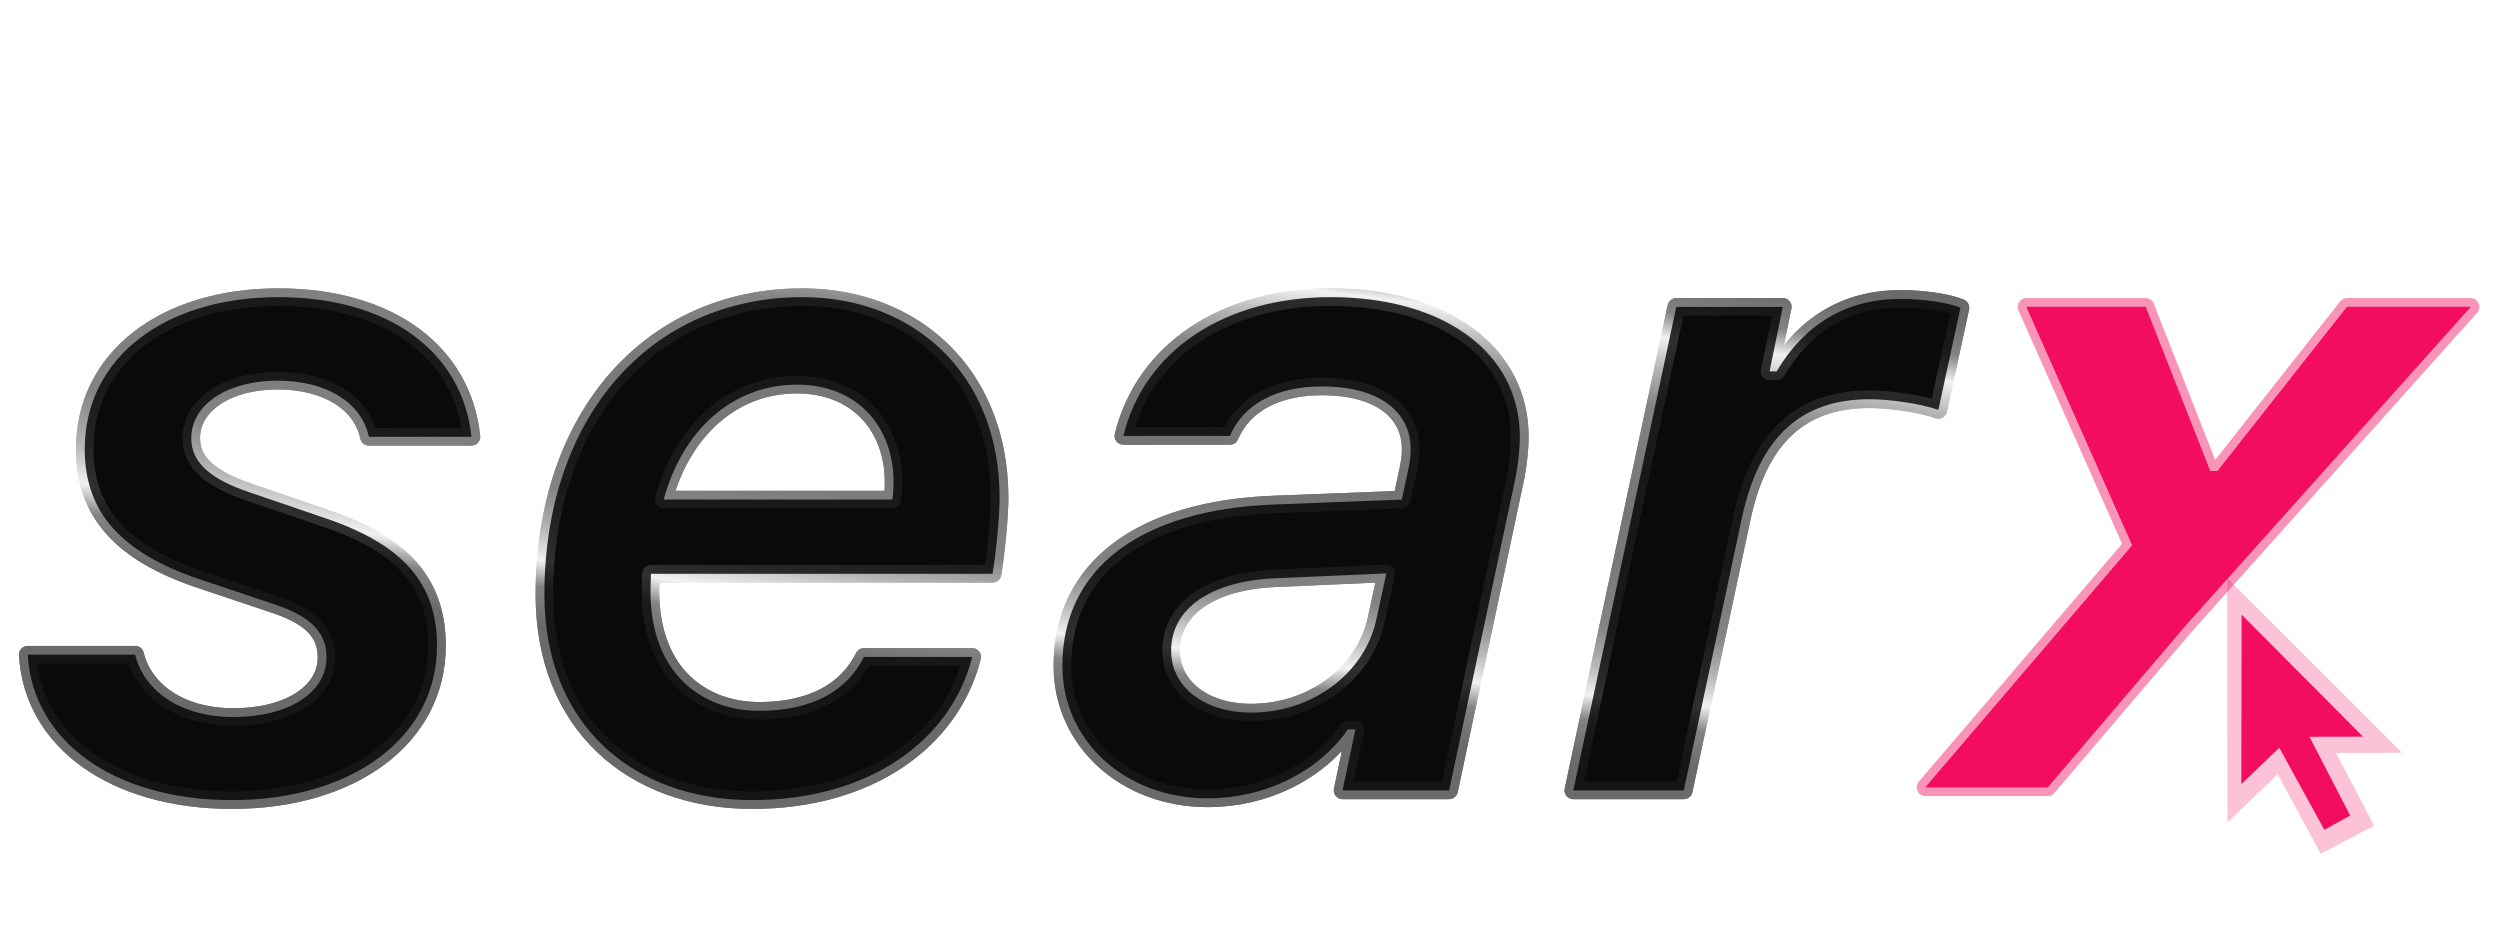
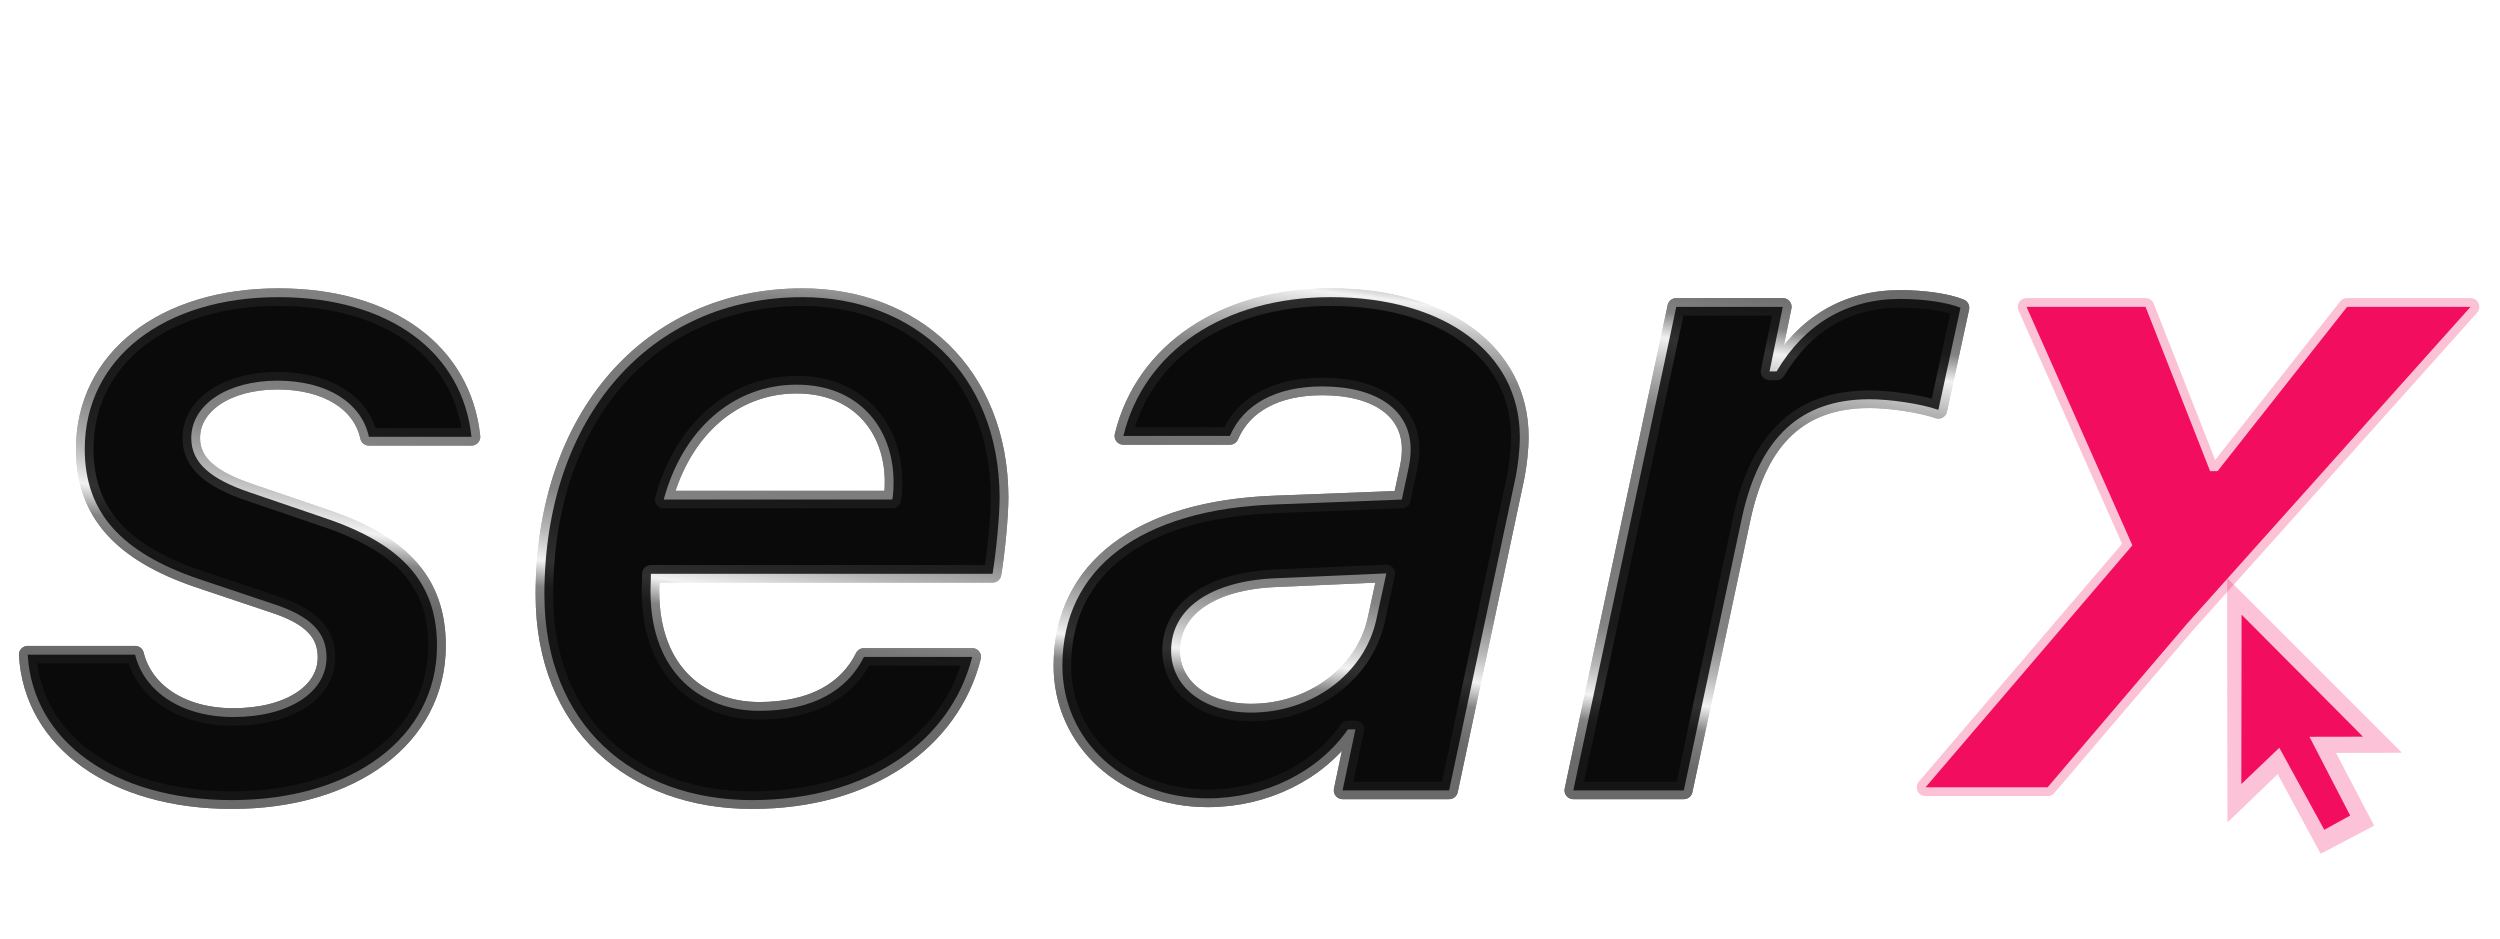
<svg xmlns="http://www.w3.org/2000/svg" width="100%" height="100%" viewBox="0 0 631 237" version="1.1" xml:space="preserve" style="fill-rule:evenodd;clip-rule:evenodd;stroke-linecap:round;stroke-linejoin:round;stroke-miterlimit:2;">
  <rect id="searx-light-theme-accented" x="0" y="0" width="631" height="237" style="fill:none;" />
  <g id="searx">
    <g>
      <path d="M7,165.246c1.227,21.865 21.864,36.701 51.538,36.701c30.342,0 51.76,-15.84 51.76,-38.932c0,-15.84 -8.589,-25.657 -28.557,-32.35l-18.63,-6.359c-9.928,-3.346 -14.836,-7.474 -14.836,-13.721c-0,-8.478 9.147,-14.501 21.752,-14.501c12.383,-0 21.196,5.466 23.092,14.167l25.88,-0c-2.231,-21.195 -20.525,-35.251 -48.748,-35.251c-28.67,0 -48.861,15.283 -48.861,38.374c0,16.064 9.371,26.104 28.558,32.685l18.964,6.359c10.04,3.235 13.498,7.585 13.498,13.498c-0,8.924 -9.594,15.059 -23.538,15.059c-13.275,0 -22.534,-6.581 -24.765,-15.729l-27.107,0Z" style="fill:none;fill-rule:nonzero;stroke:url(#_Radial1);stroke-width:4.44px;" />
      <path d="M7,165.246c1.227,21.865 21.864,36.701 51.538,36.701c30.342,0 51.76,-15.84 51.76,-38.932c0,-15.84 -8.589,-25.657 -28.557,-32.35l-18.63,-6.359c-9.928,-3.346 -14.836,-7.474 -14.836,-13.721c-0,-8.478 9.147,-14.501 21.752,-14.501c12.383,-0 21.196,5.466 23.092,14.167l25.88,-0c-2.231,-21.195 -20.525,-35.251 -48.748,-35.251c-28.67,0 -48.861,15.283 -48.861,38.374c0,16.064 9.371,26.104 28.558,32.685l18.964,6.359c10.04,3.235 13.498,7.585 13.498,13.498c-0,8.924 -9.594,15.059 -23.538,15.059c-13.275,0 -22.534,-6.581 -24.765,-15.729l-27.107,0Z" style="fill-opacity:0.8;fill-rule:nonzero;" />
      <path d="M7,165.246c1.227,21.865 21.864,36.701 51.538,36.701c30.342,0 51.76,-15.84 51.76,-38.932c0,-15.84 -8.589,-25.657 -28.557,-32.35l-18.63,-6.359c-9.928,-3.346 -14.836,-7.474 -14.836,-13.721c-0,-8.478 9.147,-14.501 21.752,-14.501c12.383,-0 21.196,5.466 23.092,14.167l25.88,-0c-2.231,-21.195 -20.525,-35.251 -48.748,-35.251c-28.67,0 -48.861,15.283 -48.861,38.374c0,16.064 9.371,26.104 28.558,32.685l18.964,6.359c10.04,3.235 13.498,7.585 13.498,13.498c-0,8.924 -9.594,15.059 -23.538,15.059c-13.275,0 -22.534,-6.581 -24.765,-15.729l-27.107,0Z" style="fill:none;fill-rule:nonzero;stroke:url(#_Radial2);stroke-width:4.44px;" />
      <path d="M7,165.246c1.227,21.865 21.864,36.701 51.538,36.701c30.342,0 51.76,-15.84 51.76,-38.932c0,-15.84 -8.589,-25.657 -28.557,-32.35l-18.63,-6.359c-9.928,-3.346 -14.836,-7.474 -14.836,-13.721c-0,-8.478 9.147,-14.501 21.752,-14.501c12.383,-0 21.196,5.466 23.092,14.167l25.88,-0c-2.231,-21.195 -20.525,-35.251 -48.748,-35.251c-28.67,0 -48.861,15.283 -48.861,38.374c0,16.064 9.371,26.104 28.558,32.685l18.964,6.359c10.04,3.235 13.498,7.585 13.498,13.498c-0,8.924 -9.594,15.059 -23.538,15.059c-13.275,0 -22.534,-6.581 -24.765,-15.729l-27.107,0Z" style="fill-opacity:0.8;fill-rule:nonzero;" />
      <path d="M189.835,201.947c29.45,0 50.199,-14.948 55.554,-36.143l-27.331,0c-4.127,8.367 -12.828,13.61 -26.438,13.61c-14.167,-0 -27.442,-9.148 -27.442,-30.231c0,-1.339 0.112,-3.012 0.112,-4.351l86.23,0c0.893,-5.354 1.785,-14.502 1.785,-19.298c-0.111,-31.458 -21.976,-50.534 -49.752,-50.534c-38.375,0 -65.147,30.231 -65.147,75.075c-0,32.908 22.422,51.872 52.429,51.872Zm-22.31,-75.856c4.685,-17.402 17.291,-29.003 33.577,-29.003c15.618,-0 24.43,10.932 24.43,24.541c0,1.562 -0.111,3.793 -0.334,4.462l-57.673,0Z" style="fill:none;fill-rule:nonzero;stroke:url(#_Radial3);stroke-width:4.44px;" />
      <path d="M189.835,201.947c29.45,0 50.199,-14.948 55.554,-36.143l-27.331,0c-4.127,8.367 -12.828,13.61 -26.438,13.61c-14.167,-0 -27.442,-9.148 -27.442,-30.231c0,-1.339 0.112,-3.012 0.112,-4.351l86.23,0c0.893,-5.354 1.785,-14.502 1.785,-19.298c-0.111,-31.458 -21.976,-50.534 -49.752,-50.534c-38.375,0 -65.147,30.231 -65.147,75.075c-0,32.908 22.422,51.872 52.429,51.872Zm-22.31,-75.856c4.685,-17.402 17.291,-29.003 33.577,-29.003c15.618,-0 24.43,10.932 24.43,24.541c0,1.562 -0.111,3.793 -0.334,4.462l-57.673,0Z" style="fill-opacity:0.8;fill-rule:nonzero;" />
      <path d="M189.835,201.947c29.45,0 50.199,-14.948 55.554,-36.143l-27.331,0c-4.127,8.367 -12.828,13.61 -26.438,13.61c-14.167,-0 -27.442,-9.148 -27.442,-30.231c0,-1.339 0.112,-3.012 0.112,-4.351l86.23,0c0.893,-5.354 1.785,-14.502 1.785,-19.298c-0.111,-31.458 -21.976,-50.534 -49.752,-50.534c-38.375,0 -65.147,30.231 -65.147,75.075c-0,32.908 22.422,51.872 52.429,51.872Zm-22.31,-75.856c4.685,-17.402 17.291,-29.003 33.577,-29.003c15.618,-0 24.43,10.932 24.43,24.541c0,1.562 -0.111,3.793 -0.334,4.462l-57.673,0Z" style="fill:none;fill-rule:nonzero;stroke:url(#_Radial4);stroke-width:4.44px;" />
      <path d="M189.835,201.947c29.45,0 50.199,-14.948 55.554,-36.143l-27.331,0c-4.127,8.367 -12.828,13.61 -26.438,13.61c-14.167,-0 -27.442,-9.148 -27.442,-30.231c0,-1.339 0.112,-3.012 0.112,-4.351l86.23,0c0.893,-5.354 1.785,-14.502 1.785,-19.298c-0.111,-31.458 -21.976,-50.534 -49.752,-50.534c-38.375,0 -65.147,30.231 -65.147,75.075c-0,32.908 22.422,51.872 52.429,51.872Zm-22.31,-75.856c4.685,-17.402 17.291,-29.003 33.577,-29.003c15.618,-0 24.43,10.932 24.43,24.541c0,1.562 -0.111,3.793 -0.334,4.462l-57.673,0Z" style="fill-opacity:0.8;fill-rule:nonzero;" />
      <path d="M315.779,179.86c-11.825,-0 -20.191,-6.47 -20.191,-15.618c-0,-10.597 9.928,-17.625 26.438,-18.294l27.888,-1.227l-2.566,11.824c-3.012,13.498 -16.175,23.315 -31.569,23.315Zm-10.932,21.641c14.502,0 27.888,-6.693 35.362,-17.402l1.896,-0l-3.235,15.394l26.885,0l16.844,-79.314c0.558,-3.012 1.004,-6.693 1.004,-9.928c0,-21.195 -19.075,-35.251 -47.745,-35.251c-26.772,0 -47.075,13.498 -52.318,35.028l26.884,-0c3.458,-8.032 11.713,-12.494 23.315,-12.494c13.833,-0 22.311,6.024 22.311,15.84c-0,1.45 -0.112,2.678 -0.558,4.909l-1.674,7.808l-31.904,1.227c-34.135,1.227 -53.768,16.176 -53.768,40.717c-0,18.964 15.84,33.466 36.701,33.466Z" style="fill:none;fill-rule:nonzero;stroke:url(#_Radial5);stroke-width:4.44px;" />
      <path d="M315.779,179.86c-11.825,-0 -20.191,-6.47 -20.191,-15.618c-0,-10.597 9.928,-17.625 26.438,-18.294l27.888,-1.227l-2.566,11.824c-3.012,13.498 -16.175,23.315 -31.569,23.315Zm-10.932,21.641c14.502,0 27.888,-6.693 35.362,-17.402l1.896,-0l-3.235,15.394l26.885,0l16.844,-79.314c0.558,-3.012 1.004,-6.693 1.004,-9.928c0,-21.195 -19.075,-35.251 -47.745,-35.251c-26.772,0 -47.075,13.498 -52.318,35.028l26.884,-0c3.458,-8.032 11.713,-12.494 23.315,-12.494c13.833,-0 22.311,6.024 22.311,15.84c-0,1.45 -0.112,2.678 -0.558,4.909l-1.674,7.808l-31.904,1.227c-34.135,1.227 -53.768,16.176 -53.768,40.717c-0,18.964 15.84,33.466 36.701,33.466Z" style="fill-opacity:0.8;fill-rule:nonzero;" />
      <path d="M315.779,179.86c-11.825,-0 -20.191,-6.47 -20.191,-15.618c-0,-10.597 9.928,-17.625 26.438,-18.294l27.888,-1.227l-2.566,11.824c-3.012,13.498 -16.175,23.315 -31.569,23.315Zm-10.932,21.641c14.502,0 27.888,-6.693 35.362,-17.402l1.896,-0l-3.235,15.394l26.885,0l16.844,-79.314c0.558,-3.012 1.004,-6.693 1.004,-9.928c0,-21.195 -19.075,-35.251 -47.745,-35.251c-26.772,0 -47.075,13.498 -52.318,35.028l26.884,-0c3.458,-8.032 11.713,-12.494 23.315,-12.494c13.833,-0 22.311,6.024 22.311,15.84c-0,1.45 -0.112,2.678 -0.558,4.909l-1.674,7.808l-31.904,1.227c-34.135,1.227 -53.768,16.176 -53.768,40.717c-0,18.964 15.84,33.466 36.701,33.466Z" style="fill:none;fill-rule:nonzero;stroke:url(#_Radial6);stroke-width:4.44px;" />
      <path d="M315.779,179.86c-11.825,-0 -20.191,-6.47 -20.191,-15.618c-0,-10.597 9.928,-17.625 26.438,-18.294l27.888,-1.227l-2.566,11.824c-3.012,13.498 -16.175,23.315 -31.569,23.315Zm-10.932,21.641c14.502,0 27.888,-6.693 35.362,-17.402l1.896,-0l-3.235,15.394l26.885,0l16.844,-79.314c0.558,-3.012 1.004,-6.693 1.004,-9.928c0,-21.195 -19.075,-35.251 -47.745,-35.251c-26.772,0 -47.075,13.498 -52.318,35.028l26.884,-0c3.458,-8.032 11.713,-12.494 23.315,-12.494c13.833,-0 22.311,6.024 22.311,15.84c-0,1.45 -0.112,2.678 -0.558,4.909l-1.674,7.808l-31.904,1.227c-34.135,1.227 -53.768,16.176 -53.768,40.717c-0,18.964 15.84,33.466 36.701,33.466Z" style="fill-opacity:0.8;fill-rule:nonzero;" />
-       <path d="M397.101,199.493l27.888,0l14.725,-69.051c4.351,-19.968 14.725,-29.673 32.128,-29.673c5.131,-0 12.94,1.115 17.402,2.677l5.578,-25.769c-3.235,-1.338 -9.259,-2.231 -15.172,-2.231c-13.498,0 -24.095,6.247 -31.235,18.295l-1.784,-0l3.346,-16.287l-26.884,0l-25.992,122.039Z" style="fill:none;fill-rule:nonzero;stroke:url(#_Radial7);stroke-width:4.44px;" />
-       <path d="M397.101,199.493l27.888,0l14.725,-69.051c4.351,-19.968 14.725,-29.673 32.128,-29.673c5.131,-0 12.94,1.115 17.402,2.677l5.578,-25.769c-3.235,-1.338 -9.259,-2.231 -15.172,-2.231c-13.498,0 -24.095,6.247 -31.235,18.295l-1.784,-0l3.346,-16.287l-26.884,0l-25.992,122.039Z" style="fill-opacity:0.8;fill-rule:nonzero;" />
+       <g>
+         <path d="M397.101,199.493l27.888,0l14.725,-69.051c4.351,-19.968 14.725,-29.673 32.128,-29.673c5.131,-0 12.94,1.115 17.402,2.677l5.578,-25.769c-3.235,-1.338 -9.259,-2.231 -15.172,-2.231c-13.498,0 -24.095,6.247 -31.235,18.295l-1.784,-0l3.346,-16.287l-26.884,0l-25.992,122.039Z" style="fill:none;fill-rule:nonzero;stroke:url(#_Radial7);stroke-width:4.44px;" />
+         <path d="M397.101,199.493l27.888,0l14.725,-69.051c4.351,-19.968 14.725,-29.673 32.128,-29.673c5.131,-0 12.94,1.115 17.402,2.677l5.578,-25.769c-3.235,-1.338 -9.259,-2.231 -15.172,-2.231c-13.498,0 -24.095,6.247 -31.235,18.295l-1.784,-0l3.346,-16.287l-26.884,0l-25.992,122.039Z" style="fill-opacity:0.8;fill-rule:nonzero;" />
+       </g>
      <path d="M397.101,199.493l27.888,0l14.725,-69.051c4.351,-19.968 14.725,-29.673 32.128,-29.673c5.131,-0 12.94,1.115 17.402,2.677l5.578,-25.769c-3.235,-1.338 -9.259,-2.231 -15.172,-2.231c-13.498,0 -24.095,6.247 -31.235,18.295l-1.784,-0l3.346,-16.287l-26.884,0l-25.992,122.039Z" style="fill:none;fill-rule:nonzero;stroke:url(#_Radial8);stroke-width:4.44px;" />
      <path d="M397.101,199.493l27.888,0l14.725,-69.051c4.351,-19.968 14.725,-29.673 32.128,-29.673c5.131,-0 12.94,1.115 17.402,2.677l5.578,-25.769c-3.235,-1.338 -9.259,-2.231 -15.172,-2.231c-13.498,0 -24.095,6.247 -31.235,18.295l-1.784,-0l3.346,-16.287l-26.884,0l-25.992,122.039Z" style="fill-opacity:0.8;fill-rule:nonzero;" />
      <g opacity="0.25">
        <path d="M562.179,145.999l0.092,61.474l12.626,-12.144l10.863,20.1l13.418,-7.052l-9.656,-18.401l16.617,-0.037l-43.96,-43.94Z" style="fill:#f20d5e;" />
        <path d="M562.179,145.999l0.092,61.474l12.626,-12.144l10.863,20.1l13.418,-7.052l-9.656,-18.401l16.617,-0.037l-43.96,-43.94Z" style="fill:#f20d5e;" />
      </g>
      <path d="M565.775,155.14l30.637,30.797l-13.507,0.027l10.279,19.878l-6.53,3.597l-11.356,-20.704l-9.584,9.155l0.061,-42.75Z" style="fill:#f20d5e;" />
-       <g>
-         <path d="M551.955,157.479l71.601,-80.025l-31.145,0l-32.697,41.454l-1.885,-0l-16.293,-41.454l-30.037,0l26.712,60.185l-52.205,61.072l30.813,-0l35.136,-41.232Z" style="fill:none;fill-rule:nonzero;stroke:#f20d5e;stroke-opacity:0.25;stroke-width:4.44px;stroke-linecap:butt;stroke-miterlimit:1.414;" />
-         <path d="M551.955,157.479l71.601,-80.025l-31.145,0l-32.697,41.454l-1.885,-0l-16.293,-41.454l-30.037,0l26.712,60.185l-52.205,61.072l30.813,-0l35.136,-41.232Z" style="fill:#f20d5e;fill-rule:nonzero;" />
-       </g>
      <path d="M551.955,157.479l71.601,-80.025l-31.145,0l-32.697,41.454l-1.885,-0l-16.293,-41.454l-30.037,0l26.712,60.185l-52.205,61.072l30.813,-0l35.136,-41.232Z" style="fill:none;fill-rule:nonzero;stroke:#f20d5e;stroke-opacity:0.25;stroke-width:4.44px;stroke-linecap:butt;stroke-miterlimit:1.414;" />
      <path d="M551.955,157.479l71.601,-80.025l-31.145,0l-32.697,41.454l-1.885,-0l-16.293,-41.454l-30.037,0l26.712,60.185l-52.205,61.072l30.813,-0l35.136,-41.232Z" style="fill:#f20d5e;fill-rule:nonzero;" />
    </g>
  </g>
  <defs>
    <radialGradient id="_Radial1" cx="0" cy="0" r="1" gradientUnits="userSpaceOnUse" gradientTransform="matrix(674,82.09,0,63.0667,300,116.621)">
      <stop offset="0" style="stop-color:#707070;stop-opacity:1" />
      <stop offset="0.48" style="stop-color:#838383;stop-opacity:1" />
      <stop offset="0.63" style="stop-color:#b6b6b6;stop-opacity:1" />
      <stop offset="0.75" style="stop-color:#f2f2f2;stop-opacity:1" />
      <stop offset="0.8" style="stop-color:#bababa;stop-opacity:1" />
      <stop offset="0.85" style="stop-color:#838383;stop-opacity:1" />
      <stop offset="1" style="stop-color:#6a6a6a;stop-opacity:1" />
    </radialGradient>
    <radialGradient id="_Radial2" cx="0" cy="0" r="1" gradientUnits="userSpaceOnUse" gradientTransform="matrix(674,82.09,0,63.0667,300,116.621)">
      <stop offset="0" style="stop-color:#707070;stop-opacity:1" />
      <stop offset="0.48" style="stop-color:#838383;stop-opacity:1" />
      <stop offset="0.63" style="stop-color:#b6b6b6;stop-opacity:1" />
      <stop offset="0.75" style="stop-color:#f2f2f2;stop-opacity:1" />
      <stop offset="0.8" style="stop-color:#bababa;stop-opacity:1" />
      <stop offset="0.85" style="stop-color:#838383;stop-opacity:1" />
      <stop offset="1" style="stop-color:#6a6a6a;stop-opacity:1" />
    </radialGradient>
    <radialGradient id="_Radial3" cx="0" cy="0" r="1" gradientUnits="userSpaceOnUse" gradientTransform="matrix(674,82.09,0,63.0667,300,116.621)">
      <stop offset="0" style="stop-color:#707070;stop-opacity:1" />
      <stop offset="0.48" style="stop-color:#838383;stop-opacity:1" />
      <stop offset="0.63" style="stop-color:#b6b6b6;stop-opacity:1" />
      <stop offset="0.75" style="stop-color:#f2f2f2;stop-opacity:1" />
      <stop offset="0.8" style="stop-color:#bababa;stop-opacity:1" />
      <stop offset="0.85" style="stop-color:#838383;stop-opacity:1" />
      <stop offset="1" style="stop-color:#6a6a6a;stop-opacity:1" />
    </radialGradient>
    <radialGradient id="_Radial4" cx="0" cy="0" r="1" gradientUnits="userSpaceOnUse" gradientTransform="matrix(674,82.09,0,63.0667,300,116.621)">
      <stop offset="0" style="stop-color:#707070;stop-opacity:1" />
      <stop offset="0.48" style="stop-color:#838383;stop-opacity:1" />
      <stop offset="0.63" style="stop-color:#b6b6b6;stop-opacity:1" />
      <stop offset="0.75" style="stop-color:#f2f2f2;stop-opacity:1" />
      <stop offset="0.8" style="stop-color:#bababa;stop-opacity:1" />
      <stop offset="0.85" style="stop-color:#838383;stop-opacity:1" />
      <stop offset="1" style="stop-color:#6a6a6a;stop-opacity:1" />
    </radialGradient>
    <radialGradient id="_Radial5" cx="0" cy="0" r="1" gradientUnits="userSpaceOnUse" gradientTransform="matrix(674,82.09,0,63.0667,300,116.621)">
      <stop offset="0" style="stop-color:#707070;stop-opacity:1" />
      <stop offset="0.48" style="stop-color:#838383;stop-opacity:1" />
      <stop offset="0.63" style="stop-color:#b6b6b6;stop-opacity:1" />
      <stop offset="0.75" style="stop-color:#f2f2f2;stop-opacity:1" />
      <stop offset="0.8" style="stop-color:#bababa;stop-opacity:1" />
      <stop offset="0.85" style="stop-color:#838383;stop-opacity:1" />
      <stop offset="1" style="stop-color:#6a6a6a;stop-opacity:1" />
    </radialGradient>
    <radialGradient id="_Radial6" cx="0" cy="0" r="1" gradientUnits="userSpaceOnUse" gradientTransform="matrix(674,82.09,0,63.0667,300,116.621)">
      <stop offset="0" style="stop-color:#707070;stop-opacity:1" />
      <stop offset="0.48" style="stop-color:#838383;stop-opacity:1" />
      <stop offset="0.63" style="stop-color:#b6b6b6;stop-opacity:1" />
      <stop offset="0.75" style="stop-color:#f2f2f2;stop-opacity:1" />
      <stop offset="0.8" style="stop-color:#bababa;stop-opacity:1" />
      <stop offset="0.85" style="stop-color:#838383;stop-opacity:1" />
      <stop offset="1" style="stop-color:#6a6a6a;stop-opacity:1" />
    </radialGradient>
    <radialGradient id="_Radial7" cx="0" cy="0" r="1" gradientUnits="userSpaceOnUse" gradientTransform="matrix(674,82.09,0,63.0667,300,116.621)">
      <stop offset="0" style="stop-color:#707070;stop-opacity:1" />
      <stop offset="0.48" style="stop-color:#838383;stop-opacity:1" />
      <stop offset="0.63" style="stop-color:#b6b6b6;stop-opacity:1" />
      <stop offset="0.75" style="stop-color:#f2f2f2;stop-opacity:1" />
      <stop offset="0.8" style="stop-color:#bababa;stop-opacity:1" />
      <stop offset="0.85" style="stop-color:#838383;stop-opacity:1" />
      <stop offset="1" style="stop-color:#6a6a6a;stop-opacity:1" />
    </radialGradient>
    <radialGradient id="_Radial8" cx="0" cy="0" r="1" gradientUnits="userSpaceOnUse" gradientTransform="matrix(674,82.09,0,63.0667,300,116.621)">
      <stop offset="0" style="stop-color:#707070;stop-opacity:1" />
      <stop offset="0.48" style="stop-color:#838383;stop-opacity:1" />
      <stop offset="0.63" style="stop-color:#b6b6b6;stop-opacity:1" />
      <stop offset="0.75" style="stop-color:#f2f2f2;stop-opacity:1" />
      <stop offset="0.8" style="stop-color:#bababa;stop-opacity:1" />
      <stop offset="0.85" style="stop-color:#838383;stop-opacity:1" />
      <stop offset="1" style="stop-color:#6a6a6a;stop-opacity:1" />
    </radialGradient>
  </defs>
</svg>
